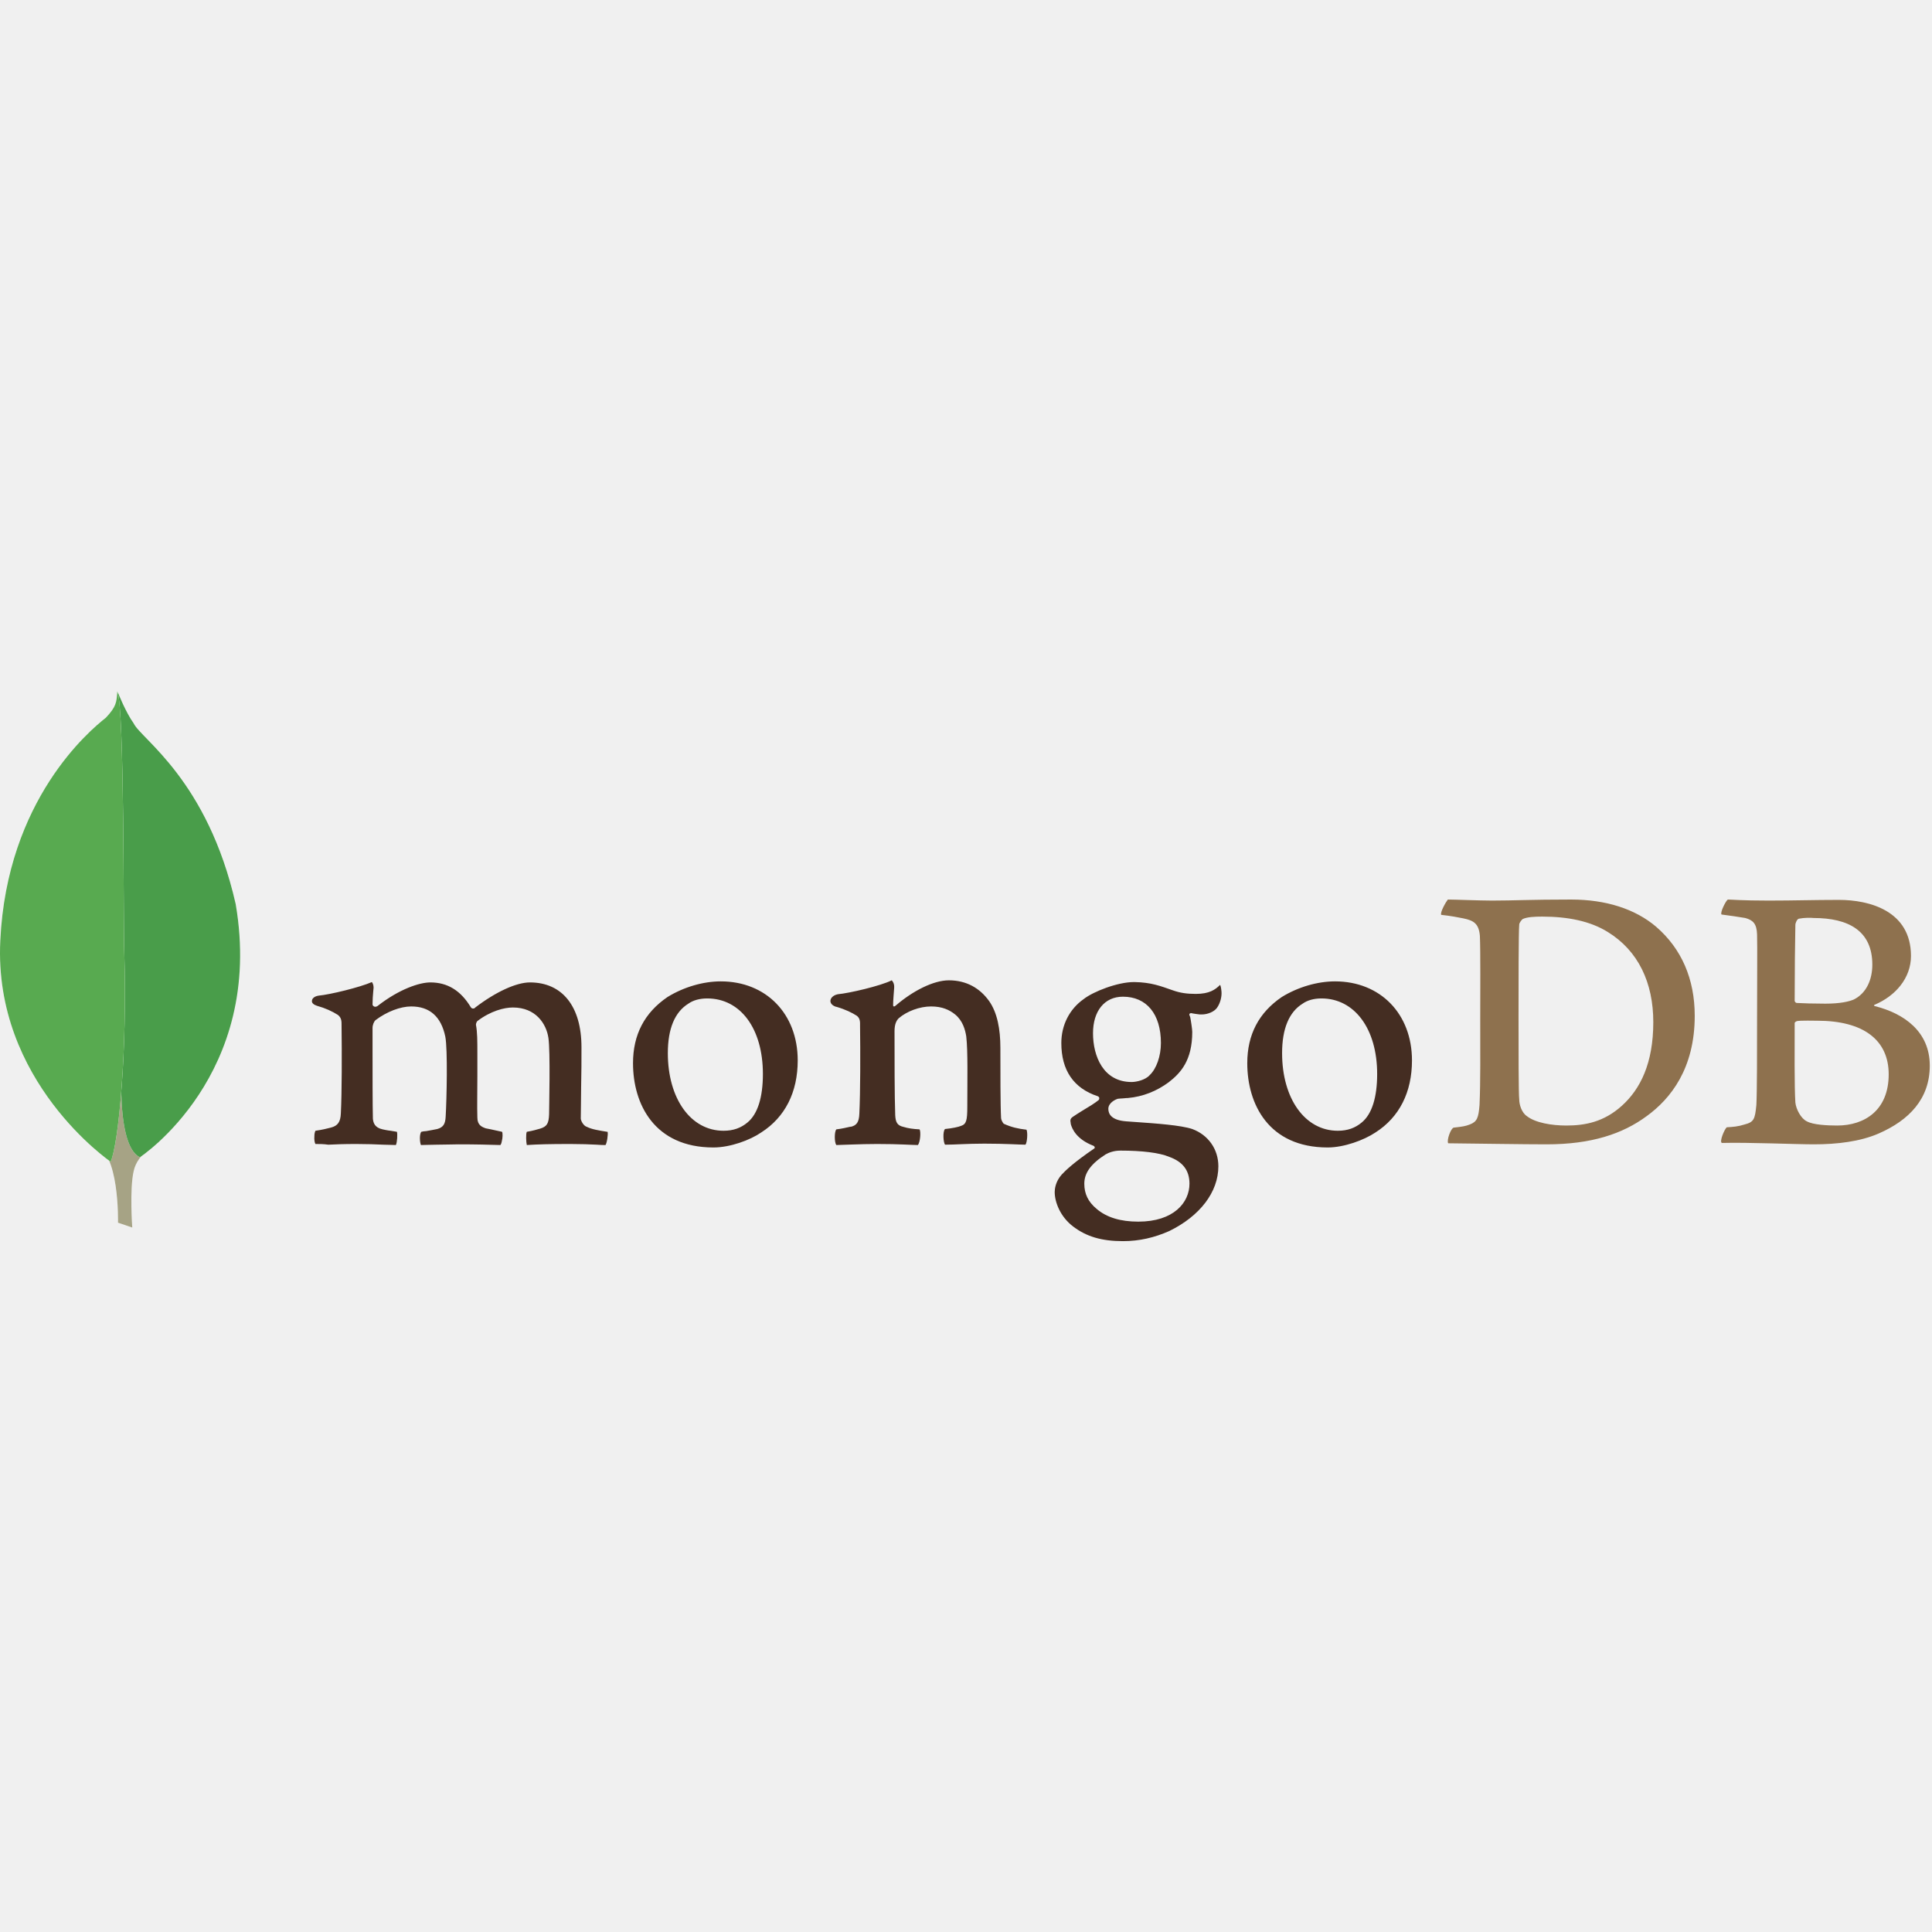
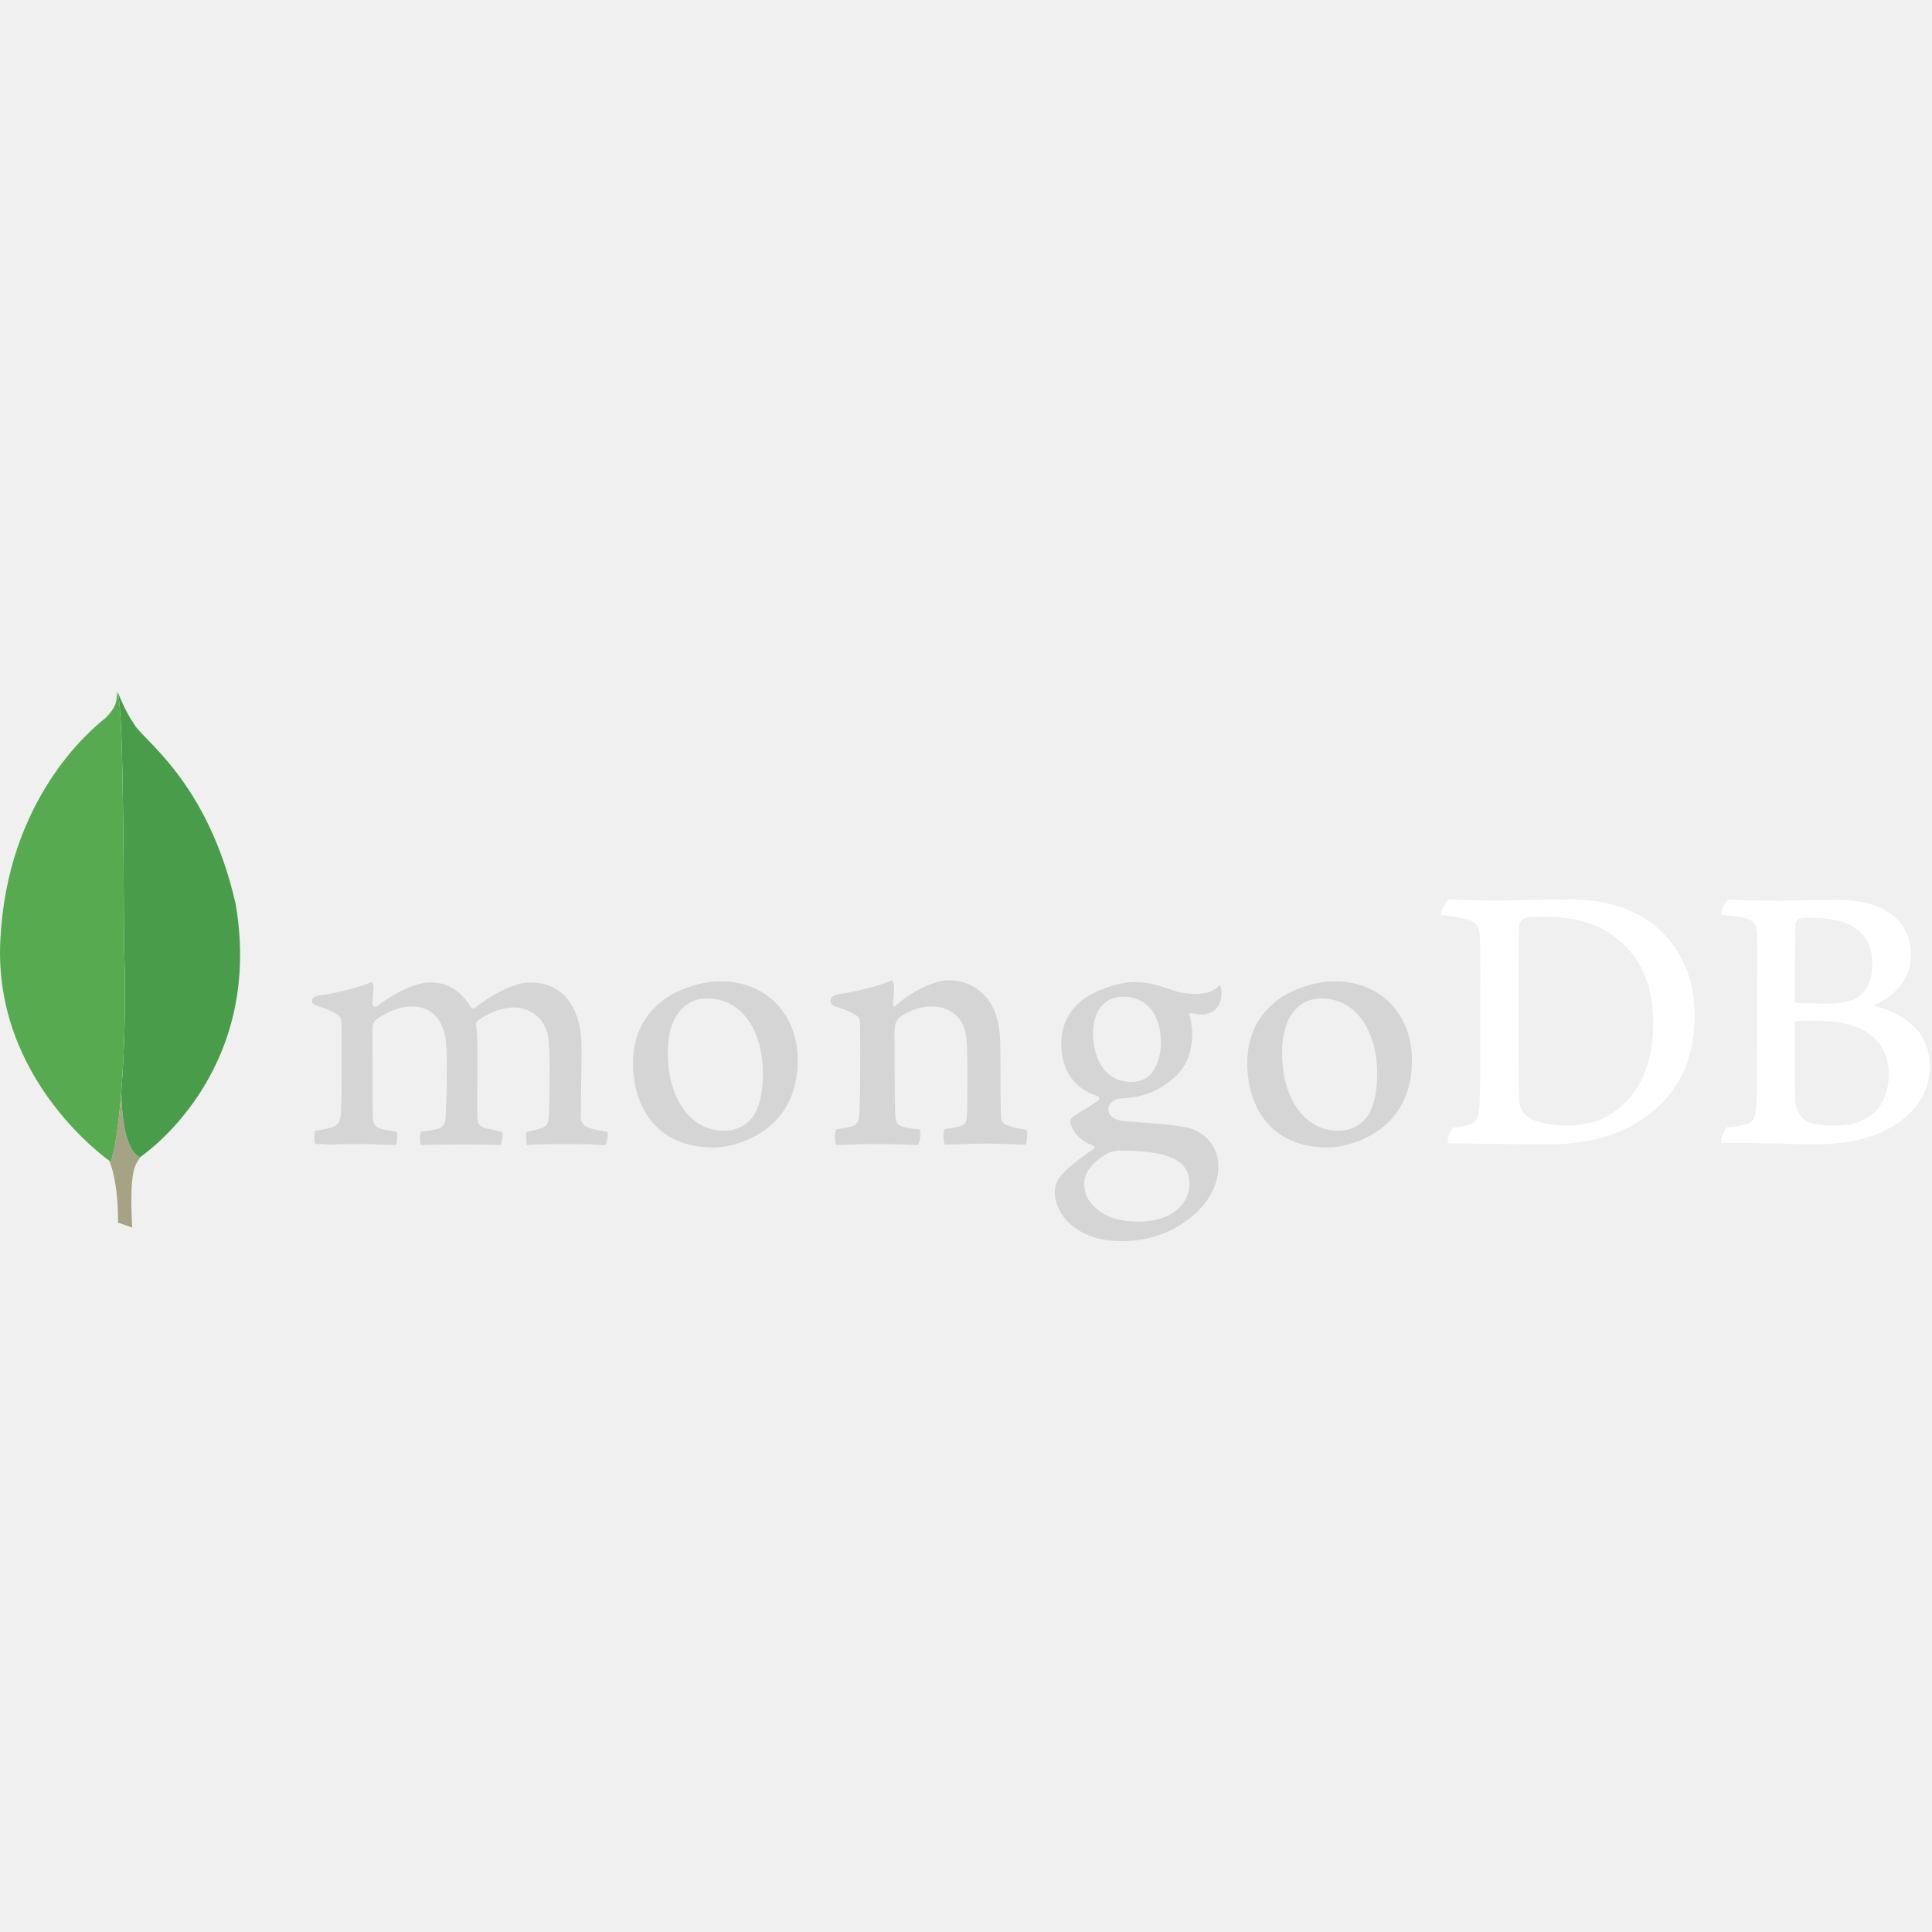
<svg xmlns="http://www.w3.org/2000/svg" width="800px" height="800px" viewBox="0 -183 512 512" version="1.1">
  <defs>

</defs>
  <g stroke="none" stroke-width="1" fill="none" fill-rule="evenodd">
    <g>
-       <path d="M476.713,60.463 C476.252,60.555 475.791,61.57 475.791,62.124 C475.699,65.815 475.607,75.597 475.607,82.241 C475.607,82.426 475.883,82.795 476.16,82.795 C477.544,82.887 480.866,82.979 483.727,82.979 C487.695,82.979 490.002,82.426 491.295,81.873 C494.616,80.211 496.185,76.612 496.185,72.644 C496.185,63.693 489.91,60.278 480.589,60.278 C479.943,60.186 478.098,60.186 476.713,60.463 L476.713,60.463 L476.713,60.463 Z M500.523,101.713 C500.523,92.577 493.786,87.501 481.605,87.501 C481.051,87.501 477.175,87.409 476.252,87.593 C475.975,87.686 475.607,87.871 475.607,88.148 C475.607,94.699 475.514,105.128 475.791,109.187 C475.975,110.941 477.268,113.433 478.837,114.171 C480.497,115.094 484.281,115.278 486.865,115.278 C494.155,115.278 500.523,111.218 500.523,101.713 L500.523,101.713 L500.523,101.713 Z M457.889,55.388 C458.811,55.388 461.58,55.664 468.685,55.664 C475.422,55.664 480.774,55.48 487.326,55.48 C495.354,55.48 506.428,58.34 506.428,70.337 C506.428,76.243 502.275,80.95 496.831,83.257 C496.555,83.349 496.555,83.533 496.831,83.625 C504.582,85.564 511.412,90.362 511.412,99.406 C511.412,108.265 505.875,113.894 497.846,117.401 C492.955,119.523 486.865,120.261 480.682,120.261 C475.975,120.261 463.333,119.708 456.32,119.893 C455.582,119.615 456.966,116.293 457.611,115.74 C459.273,115.647 460.564,115.555 462.318,115.001 C464.81,114.356 465.086,113.617 465.455,109.834 C465.64,106.604 465.64,95.16 465.64,87.04 C465.64,75.874 465.733,68.307 465.64,64.616 C465.548,61.755 464.533,60.832 462.503,60.278 C460.934,60.002 458.35,59.632 456.227,59.356 C455.765,58.894 457.334,55.756 457.889,55.388 L457.889,55.388 L457.889,55.388 Z M404.641,112.787 C406.857,114.539 411.194,115.278 415.07,115.278 C420.053,115.278 425.036,114.356 429.835,110.018 C434.726,105.589 438.14,98.76 438.14,87.871 C438.14,77.442 434.172,68.952 426.051,63.97 C421.437,61.108 415.531,59.909 408.702,59.909 C406.672,59.909 404.734,60.002 403.535,60.555 C403.257,60.74 402.612,61.57 402.612,62.031 C402.427,63.877 402.427,78.088 402.427,86.394 C402.427,94.976 402.427,106.973 402.612,108.357 C402.612,109.742 403.257,111.864 404.641,112.787 L404.641,112.787 L404.641,112.787 Z M383.693,55.388 C385.447,55.388 392.183,55.664 395.413,55.664 C401.228,55.664 405.38,55.388 416.361,55.388 C425.589,55.388 433.341,57.879 438.878,62.585 C445.614,68.399 449.122,76.428 449.122,86.209 C449.122,100.144 442.754,108.173 436.386,112.787 C430.02,117.493 421.714,120.261 409.902,120.261 C403.627,120.261 392.83,120.077 383.878,119.984 L383.786,119.984 C383.325,119.154 384.524,115.924 385.262,115.832 C387.662,115.555 388.308,115.462 389.508,115.001 C391.445,114.263 391.815,113.248 392.092,109.834 C392.368,103.466 392.276,95.807 392.276,87.132 C392.276,80.95 392.368,68.86 392.183,64.984 C391.907,61.755 390.523,60.925 387.754,60.37 C386.37,60.094 384.524,59.724 381.941,59.448 C381.571,58.801 383.232,55.941 383.693,55.388 L383.693,55.388 L383.693,55.388 Z" fill="#8E714E">
+       <path d="M476.713,60.463 C476.252,60.555 475.791,61.57 475.791,62.124 C475.699,65.815 475.607,75.597 475.607,82.241 C475.607,82.426 475.883,82.795 476.16,82.795 C477.544,82.887 480.866,82.979 483.727,82.979 C487.695,82.979 490.002,82.426 491.295,81.873 C494.616,80.211 496.185,76.612 496.185,72.644 C496.185,63.693 489.91,60.278 480.589,60.278 C479.943,60.186 478.098,60.186 476.713,60.463 L476.713,60.463 L476.713,60.463 Z M500.523,101.713 C500.523,92.577 493.786,87.501 481.605,87.501 C481.051,87.501 477.175,87.409 476.252,87.593 C475.975,87.686 475.607,87.871 475.607,88.148 C475.607,94.699 475.514,105.128 475.791,109.187 C475.975,110.941 477.268,113.433 478.837,114.171 C480.497,115.094 484.281,115.278 486.865,115.278 C494.155,115.278 500.523,111.218 500.523,101.713 L500.523,101.713 L500.523,101.713 Z M457.889,55.388 C458.811,55.388 461.58,55.664 468.685,55.664 C475.422,55.664 480.774,55.48 487.326,55.48 C495.354,55.48 506.428,58.34 506.428,70.337 C506.428,76.243 502.275,80.95 496.831,83.257 C496.555,83.349 496.555,83.533 496.831,83.625 C504.582,85.564 511.412,90.362 511.412,99.406 C511.412,108.265 505.875,113.894 497.846,117.401 C492.955,119.523 486.865,120.261 480.682,120.261 C475.975,120.261 463.333,119.708 456.32,119.893 C455.582,119.615 456.966,116.293 457.611,115.74 C459.273,115.647 460.564,115.555 462.318,115.001 C464.81,114.356 465.086,113.617 465.455,109.834 C465.64,106.604 465.64,95.16 465.64,87.04 C465.64,75.874 465.733,68.307 465.64,64.616 C465.548,61.755 464.533,60.832 462.503,60.278 C460.934,60.002 458.35,59.632 456.227,59.356 C455.765,58.894 457.334,55.756 457.889,55.388 L457.889,55.388 L457.889,55.388 Z M404.641,112.787 C406.857,114.539 411.194,115.278 415.07,115.278 C420.053,115.278 425.036,114.356 429.835,110.018 C434.726,105.589 438.14,98.76 438.14,87.871 C438.14,77.442 434.172,68.952 426.051,63.97 C421.437,61.108 415.531,59.909 408.702,59.909 C406.672,59.909 404.734,60.002 403.535,60.555 C403.257,60.74 402.612,61.57 402.612,62.031 C402.427,63.877 402.427,78.088 402.427,86.394 C402.427,94.976 402.427,106.973 402.612,108.357 C402.612,109.742 403.257,111.864 404.641,112.787 L404.641,112.787 L404.641,112.787 Z M383.693,55.388 C385.447,55.388 392.183,55.664 395.413,55.664 C401.228,55.664 405.38,55.388 416.361,55.388 C425.589,55.388 433.341,57.879 438.878,62.585 C445.614,68.399 449.122,76.428 449.122,86.209 C449.122,100.144 442.754,108.173 436.386,112.787 C430.02,117.493 421.714,120.261 409.902,120.261 C403.627,120.261 392.83,120.077 383.878,119.984 L383.786,119.984 C383.325,119.154 384.524,115.924 385.262,115.832 C387.662,115.555 388.308,115.462 389.508,115.001 C391.445,114.263 391.815,113.248 392.092,109.834 C392.368,103.466 392.276,95.807 392.276,87.132 C392.276,80.95 392.368,68.86 392.183,64.984 C391.907,61.755 390.523,60.925 387.754,60.37 C386.37,60.094 384.524,59.724 381.941,59.448 C381.571,58.801 383.232,55.941 383.693,55.388 L383.693,55.388 L383.693,55.388 Z" fill="#FFFFFF">

</path>
-       <path d="M272.033,116.385 C269.726,116.108 268.065,115.74 266.035,114.817 C265.758,114.632 265.296,113.71 265.296,113.34 C265.112,110.11 265.112,100.882 265.112,94.699 C265.112,89.716 264.282,85.379 262.159,82.334 C259.667,78.826 256.068,76.797 251.454,76.797 C247.394,76.797 241.949,79.565 237.427,83.441 C237.335,83.533 236.597,84.18 236.689,83.164 C236.689,82.149 236.874,80.119 236.966,78.735 C237.059,77.442 236.32,76.797 236.32,76.797 C233.367,78.273 225.062,80.211 222.016,80.488 C219.802,80.95 219.248,83.072 221.555,83.81 L221.648,83.81 C224.139,84.548 225.8,85.379 227.091,86.209 C228.014,86.948 227.922,87.963 227.922,88.794 C228.014,95.715 228.014,106.327 227.738,112.141 C227.646,114.448 227,115.278 225.339,115.647 L225.523,115.555 C224.231,115.832 223.216,116.108 221.647,116.293 C221.093,116.847 221.093,119.8 221.647,120.446 C222.662,120.446 228.014,120.169 232.445,120.169 C238.535,120.169 241.673,120.446 243.241,120.446 C243.887,119.708 244.072,116.939 243.703,116.293 C241.949,116.201 240.657,116.017 239.458,115.647 C237.797,115.278 237.335,114.448 237.242,112.51 C237.059,107.618 237.059,97.283 237.059,90.27 C237.059,88.332 237.612,87.409 238.165,86.855 C240.288,85.01 243.703,83.718 246.748,83.718 C249.701,83.718 251.639,84.641 253.115,85.841 C255.145,87.501 255.791,89.9 256.068,91.654 C256.529,95.622 256.345,103.466 256.345,110.295 C256.345,113.986 256.068,114.909 254.684,115.37 C254.038,115.647 252.377,116.017 250.439,116.201 C249.793,116.847 249.978,119.708 250.439,120.354 C253.115,120.354 256.253,120.077 260.867,120.077 C266.588,120.077 270.28,120.354 271.756,120.354 C272.217,119.8 272.402,117.124 272.033,116.385 L272.033,116.385 L272.033,116.385 Z M297.595,81.134 C292.704,81.134 289.659,84.918 289.659,90.823 C289.659,96.822 292.335,103.743 299.902,103.743 C301.194,103.743 303.594,103.189 304.7,101.897 C306.454,100.236 307.654,96.914 307.654,93.408 C307.654,85.748 303.87,81.134 297.595,81.134 L297.595,81.134 L297.595,81.134 Z M296.949,121.922 C295.104,121.922 293.811,122.476 292.981,122.938 C289.105,125.429 287.352,127.828 287.352,130.69 C287.352,133.365 288.367,135.487 290.582,137.333 C293.258,139.64 296.949,140.748 301.655,140.748 C311.068,140.748 315.221,135.672 315.221,130.69 C315.221,127.182 313.467,124.875 309.869,123.584 C307.285,122.476 302.578,121.922 296.949,121.922 L296.949,121.922 L296.949,121.922 Z M297.595,145.916 C291.966,145.916 287.905,144.716 284.399,142.04 C280.984,139.456 279.508,135.58 279.508,132.904 C279.508,132.166 279.693,130.135 281.354,128.29 C282.368,127.182 284.583,125.06 289.844,121.461 C290.028,121.369 290.12,121.277 290.12,121.092 C290.12,120.907 289.935,120.722 289.751,120.631 C285.414,118.97 284.122,116.293 283.752,114.817 L283.752,114.632 C283.661,114.078 283.476,113.525 284.307,112.971 C284.953,112.51 285.876,111.956 286.89,111.31 C288.459,110.387 290.12,109.372 291.135,108.541 C291.32,108.357 291.32,108.173 291.32,107.988 C291.32,107.803 291.135,107.618 290.951,107.527 C284.492,105.404 281.262,100.605 281.262,93.408 C281.262,88.701 283.384,84.456 287.167,81.78 C289.751,79.749 296.211,77.258 300.456,77.258 L300.733,77.258 C305.07,77.35 307.469,78.273 310.883,79.473 C312.729,80.119 314.483,80.395 316.882,80.395 C320.481,80.395 322.05,79.288 323.341,77.997 C323.434,78.181 323.619,78.643 323.711,79.842 C323.803,81.042 323.434,82.795 322.511,84.087 C321.773,85.102 320.112,85.841 318.451,85.841 L317.989,85.841 C316.328,85.656 315.59,85.471 315.59,85.471 L315.221,85.656 C315.129,85.841 315.221,86.025 315.313,86.302 L315.406,86.487 C315.59,87.317 315.959,89.808 315.959,90.455 C315.959,98.022 312.914,101.343 309.684,103.835 C306.546,106.142 302.948,107.618 298.887,107.988 C298.795,107.988 298.426,107.988 297.595,108.08 C297.134,108.08 296.488,108.173 296.395,108.173 L296.303,108.173 C295.565,108.357 293.72,109.28 293.72,110.848 C293.72,112.232 294.55,113.894 298.518,114.171 C299.348,114.263 300.179,114.263 301.102,114.356 C306.362,114.724 312.914,115.186 315.959,116.201 C320.204,117.769 322.88,121.553 322.88,126.075 C322.88,132.904 317.989,139.272 309.869,143.239 C305.901,144.993 301.932,145.916 297.595,145.916 L297.595,145.916 L297.595,145.916 Z M350.196,81.595 C348.258,81.595 346.504,82.056 345.212,82.979 C341.614,85.194 339.768,89.624 339.768,96.083 C339.768,108.173 345.858,116.663 354.533,116.663 C357.117,116.663 359.147,115.924 360.9,114.448 C363.576,112.232 364.961,107.803 364.961,101.62 C364.961,89.624 358.962,81.595 350.196,81.595 L350.196,81.595 L350.196,81.595 Z M351.857,121.092 C336.169,121.092 330.54,109.557 330.54,98.76 C330.54,91.193 333.585,85.379 339.675,81.226 C344.013,78.55 349.181,77.074 353.795,77.074 C365.791,77.074 374.189,85.656 374.189,98.022 C374.189,106.419 370.867,113.063 364.499,117.124 C361.454,119.154 356.194,121.092 351.856,121.092 L351.857,121.092 L351.857,121.092 Z M187.411,81.595 C185.473,81.595 183.72,82.056 182.427,82.979 C178.829,85.194 176.983,89.624 176.983,96.083 C176.983,108.173 183.073,116.663 191.748,116.663 C194.332,116.663 196.362,115.924 198.116,114.448 C200.791,112.232 202.176,107.803 202.176,101.62 C202.176,89.624 196.27,81.595 187.411,81.595 L187.411,81.595 L187.411,81.595 Z M189.072,121.092 C173.384,121.092 167.755,109.557 167.755,98.76 C167.755,91.193 170.8,85.379 176.89,81.226 C181.228,78.55 186.396,77.074 191.01,77.074 C203.007,77.074 211.404,85.656 211.404,98.022 C211.404,106.419 208.082,113.063 201.714,117.124 C198.761,119.154 193.501,121.092 189.072,121.092 L189.072,121.092 L189.072,121.092 Z M83.594,120.169 C83.409,119.893 83.225,119.062 83.317,118.047 C83.317,117.308 83.502,116.847 83.594,116.663 C85.532,116.385 86.547,116.108 87.654,115.832 C89.5,115.37 90.238,114.356 90.33,112.049 C90.608,106.512 90.608,95.991 90.515,88.701 L90.515,88.516 C90.515,87.686 90.515,86.67 89.5,85.932 C88.023,85.01 86.27,84.18 83.963,83.533 C83.132,83.257 82.579,82.795 82.671,82.241 C82.671,81.688 83.225,81.042 84.425,80.857 C87.47,80.58 95.406,78.643 98.543,77.258 C98.728,77.442 99.005,77.997 99.005,78.735 L98.913,79.749 C98.82,80.765 98.728,81.965 98.728,83.164 C98.728,83.533 99.097,83.81 99.466,83.81 C99.651,83.81 99.836,83.718 100.02,83.625 C105.926,79.011 111.278,77.35 114.046,77.35 C118.569,77.35 122.075,79.473 124.752,83.902 C124.936,84.18 125.121,84.271 125.398,84.271 C125.582,84.271 125.859,84.18 125.951,83.995 C131.396,79.842 136.84,77.35 140.439,77.35 C149.021,77.35 154.097,83.718 154.097,94.515 C154.097,97.56 154.097,101.528 154.005,105.128 C154.005,108.357 153.913,111.31 153.913,113.433 C153.913,113.894 154.558,115.37 155.574,115.647 C156.865,116.293 158.619,116.57 160.926,116.939 L161.018,116.939 C161.203,117.585 160.834,119.984 160.465,120.446 C159.911,120.446 159.08,120.446 158.158,120.354 C156.404,120.261 153.913,120.169 151.144,120.169 C145.423,120.169 142.47,120.261 139.608,120.446 C139.425,119.708 139.332,117.493 139.608,116.939 C141.27,116.663 142.1,116.385 143.116,116.108 C144.962,115.555 145.423,114.724 145.515,112.325 C145.515,110.572 145.884,95.622 145.33,92.023 C144.777,88.332 142.008,83.995 135.917,83.995 C133.61,83.995 130.012,84.918 126.505,87.593 C126.321,87.778 126.136,88.239 126.136,88.516 L126.136,88.609 C126.505,90.546 126.505,92.762 126.505,96.176 L126.505,102.174 C126.505,106.327 126.412,110.203 126.505,113.155 C126.505,115.186 127.705,115.647 128.72,116.017 C129.274,116.108 129.642,116.201 130.104,116.293 C130.935,116.478 131.765,116.663 133.057,116.939 C133.242,117.308 133.242,118.508 132.965,119.523 C132.872,120.077 132.687,120.354 132.596,120.446 C129.458,120.354 126.228,120.261 121.522,120.261 C120.138,120.261 117.738,120.354 115.708,120.354 C114.046,120.354 112.478,120.446 111.556,120.446 C111.463,120.261 111.278,119.615 111.278,118.6 C111.278,117.769 111.463,117.124 111.648,116.939 C112.109,116.847 112.478,116.755 112.94,116.755 C114.046,116.57 114.969,116.385 115.892,116.201 C117.461,115.74 118.015,114.909 118.107,112.879 C118.384,108.265 118.661,95.069 118.015,91.746 C116.908,86.394 113.863,83.718 108.971,83.718 C106.111,83.718 102.511,85.102 99.559,87.317 C99.097,87.686 98.728,88.609 98.728,89.439 L98.728,94.884 C98.728,101.528 98.728,109.834 98.82,113.433 C98.913,114.539 99.281,115.832 101.404,116.293 C101.866,116.385 102.604,116.57 103.527,116.663 L105.188,116.939 C105.373,117.493 105.28,119.708 104.911,120.446 C103.988,120.446 102.881,120.354 101.588,120.354 C99.651,120.261 97.159,120.169 94.391,120.169 C91.161,120.169 88.854,120.261 87.008,120.354 C85.716,120.169 84.701,120.169 83.594,120.169 L83.594,120.169 L83.594,120.169 Z" fill="#442D22">
+       <path d="M272.033,116.385 C269.726,116.108 268.065,115.74 266.035,114.817 C265.758,114.632 265.296,113.71 265.296,113.34 C265.112,110.11 265.112,100.882 265.112,94.699 C265.112,89.716 264.282,85.379 262.159,82.334 C259.667,78.826 256.068,76.797 251.454,76.797 C247.394,76.797 241.949,79.565 237.427,83.441 C237.335,83.533 236.597,84.18 236.689,83.164 C236.689,82.149 236.874,80.119 236.966,78.735 C237.059,77.442 236.32,76.797 236.32,76.797 C233.367,78.273 225.062,80.211 222.016,80.488 C219.802,80.95 219.248,83.072 221.555,83.81 L221.648,83.81 C224.139,84.548 225.8,85.379 227.091,86.209 C228.014,86.948 227.922,87.963 227.922,88.794 C228.014,95.715 228.014,106.327 227.738,112.141 C227.646,114.448 227,115.278 225.339,115.647 L225.523,115.555 C224.231,115.832 223.216,116.108 221.647,116.293 C221.093,116.847 221.093,119.8 221.647,120.446 C222.662,120.446 228.014,120.169 232.445,120.169 C238.535,120.169 241.673,120.446 243.241,120.446 C243.887,119.708 244.072,116.939 243.703,116.293 C241.949,116.201 240.657,116.017 239.458,115.647 C237.797,115.278 237.335,114.448 237.242,112.51 C237.059,107.618 237.059,97.283 237.059,90.27 C237.059,88.332 237.612,87.409 238.165,86.855 C240.288,85.01 243.703,83.718 246.748,83.718 C249.701,83.718 251.639,84.641 253.115,85.841 C255.145,87.501 255.791,89.9 256.068,91.654 C256.529,95.622 256.345,103.466 256.345,110.295 C256.345,113.986 256.068,114.909 254.684,115.37 C254.038,115.647 252.377,116.017 250.439,116.201 C249.793,116.847 249.978,119.708 250.439,120.354 C253.115,120.354 256.253,120.077 260.867,120.077 C266.588,120.077 270.28,120.354 271.756,120.354 C272.217,119.8 272.402,117.124 272.033,116.385 L272.033,116.385 L272.033,116.385 Z M297.595,81.134 C292.704,81.134 289.659,84.918 289.659,90.823 C289.659,96.822 292.335,103.743 299.902,103.743 C301.194,103.743 303.594,103.189 304.7,101.897 C306.454,100.236 307.654,96.914 307.654,93.408 C307.654,85.748 303.87,81.134 297.595,81.134 L297.595,81.134 L297.595,81.134 Z M296.949,121.922 C295.104,121.922 293.811,122.476 292.981,122.938 C289.105,125.429 287.352,127.828 287.352,130.69 C287.352,133.365 288.367,135.487 290.582,137.333 C293.258,139.64 296.949,140.748 301.655,140.748 C311.068,140.748 315.221,135.672 315.221,130.69 C315.221,127.182 313.467,124.875 309.869,123.584 C307.285,122.476 302.578,121.922 296.949,121.922 L296.949,121.922 L296.949,121.922 Z M297.595,145.916 C291.966,145.916 287.905,144.716 284.399,142.04 C280.984,139.456 279.508,135.58 279.508,132.904 C279.508,132.166 279.693,130.135 281.354,128.29 C282.368,127.182 284.583,125.06 289.844,121.461 C290.028,121.369 290.12,121.277 290.12,121.092 C290.12,120.907 289.935,120.722 289.751,120.631 C285.414,118.97 284.122,116.293 283.752,114.817 L283.752,114.632 C283.661,114.078 283.476,113.525 284.307,112.971 C284.953,112.51 285.876,111.956 286.89,111.31 C288.459,110.387 290.12,109.372 291.135,108.541 C291.32,108.357 291.32,108.173 291.32,107.988 C291.32,107.803 291.135,107.618 290.951,107.527 C284.492,105.404 281.262,100.605 281.262,93.408 C281.262,88.701 283.384,84.456 287.167,81.78 C289.751,79.749 296.211,77.258 300.456,77.258 L300.733,77.258 C305.07,77.35 307.469,78.273 310.883,79.473 C312.729,80.119 314.483,80.395 316.882,80.395 C320.481,80.395 322.05,79.288 323.341,77.997 C323.434,78.181 323.619,78.643 323.711,79.842 C323.803,81.042 323.434,82.795 322.511,84.087 C321.773,85.102 320.112,85.841 318.451,85.841 L317.989,85.841 C316.328,85.656 315.59,85.471 315.59,85.471 L315.221,85.656 C315.129,85.841 315.221,86.025 315.313,86.302 L315.406,86.487 C315.59,87.317 315.959,89.808 315.959,90.455 C315.959,98.022 312.914,101.343 309.684,103.835 C306.546,106.142 302.948,107.618 298.887,107.988 C298.795,107.988 298.426,107.988 297.595,108.08 C297.134,108.08 296.488,108.173 296.395,108.173 L296.303,108.173 C295.565,108.357 293.72,109.28 293.72,110.848 C293.72,112.232 294.55,113.894 298.518,114.171 C299.348,114.263 300.179,114.263 301.102,114.356 C306.362,114.724 312.914,115.186 315.959,116.201 C320.204,117.769 322.88,121.553 322.88,126.075 C322.88,132.904 317.989,139.272 309.869,143.239 C305.901,144.993 301.932,145.916 297.595,145.916 L297.595,145.916 L297.595,145.916 Z M350.196,81.595 C348.258,81.595 346.504,82.056 345.212,82.979 C341.614,85.194 339.768,89.624 339.768,96.083 C339.768,108.173 345.858,116.663 354.533,116.663 C357.117,116.663 359.147,115.924 360.9,114.448 C363.576,112.232 364.961,107.803 364.961,101.62 C364.961,89.624 358.962,81.595 350.196,81.595 L350.196,81.595 L350.196,81.595 Z M351.857,121.092 C336.169,121.092 330.54,109.557 330.54,98.76 C330.54,91.193 333.585,85.379 339.675,81.226 C344.013,78.55 349.181,77.074 353.795,77.074 C365.791,77.074 374.189,85.656 374.189,98.022 C374.189,106.419 370.867,113.063 364.499,117.124 C361.454,119.154 356.194,121.092 351.856,121.092 L351.857,121.092 L351.857,121.092 Z M187.411,81.595 C185.473,81.595 183.72,82.056 182.427,82.979 C178.829,85.194 176.983,89.624 176.983,96.083 C176.983,108.173 183.073,116.663 191.748,116.663 C194.332,116.663 196.362,115.924 198.116,114.448 C200.791,112.232 202.176,107.803 202.176,101.62 C202.176,89.624 196.27,81.595 187.411,81.595 L187.411,81.595 L187.411,81.595 Z M189.072,121.092 C173.384,121.092 167.755,109.557 167.755,98.76 C167.755,91.193 170.8,85.379 176.89,81.226 C181.228,78.55 186.396,77.074 191.01,77.074 C203.007,77.074 211.404,85.656 211.404,98.022 C211.404,106.419 208.082,113.063 201.714,117.124 C198.761,119.154 193.501,121.092 189.072,121.092 L189.072,121.092 L189.072,121.092 Z M83.594,120.169 C83.409,119.893 83.225,119.062 83.317,118.047 C83.317,117.308 83.502,116.847 83.594,116.663 C85.532,116.385 86.547,116.108 87.654,115.832 C89.5,115.37 90.238,114.356 90.33,112.049 C90.608,106.512 90.608,95.991 90.515,88.701 L90.515,88.516 C90.515,87.686 90.515,86.67 89.5,85.932 C88.023,85.01 86.27,84.18 83.963,83.533 C83.132,83.257 82.579,82.795 82.671,82.241 C82.671,81.688 83.225,81.042 84.425,80.857 C87.47,80.58 95.406,78.643 98.543,77.258 C98.728,77.442 99.005,77.997 99.005,78.735 L98.913,79.749 C98.82,80.765 98.728,81.965 98.728,83.164 C98.728,83.533 99.097,83.81 99.466,83.81 C99.651,83.81 99.836,83.718 100.02,83.625 C105.926,79.011 111.278,77.35 114.046,77.35 C118.569,77.35 122.075,79.473 124.752,83.902 C124.936,84.18 125.121,84.271 125.398,84.271 C125.582,84.271 125.859,84.18 125.951,83.995 C131.396,79.842 136.84,77.35 140.439,77.35 C149.021,77.35 154.097,83.718 154.097,94.515 C154.097,97.56 154.097,101.528 154.005,105.128 C154.005,108.357 153.913,111.31 153.913,113.433 C153.913,113.894 154.558,115.37 155.574,115.647 C156.865,116.293 158.619,116.57 160.926,116.939 L161.018,116.939 C161.203,117.585 160.834,119.984 160.465,120.446 C159.911,120.446 159.08,120.446 158.158,120.354 C156.404,120.261 153.913,120.169 151.144,120.169 C145.423,120.169 142.47,120.261 139.608,120.446 C139.425,119.708 139.332,117.493 139.608,116.939 C141.27,116.663 142.1,116.385 143.116,116.108 C144.962,115.555 145.423,114.724 145.515,112.325 C145.515,110.572 145.884,95.622 145.33,92.023 C144.777,88.332 142.008,83.995 135.917,83.995 C133.61,83.995 130.012,84.918 126.505,87.593 C126.321,87.778 126.136,88.239 126.136,88.516 L126.136,88.609 C126.505,90.546 126.505,92.762 126.505,96.176 L126.505,102.174 C126.505,106.327 126.412,110.203 126.505,113.155 C126.505,115.186 127.705,115.647 128.72,116.017 C129.274,116.108 129.642,116.201 130.104,116.293 C130.935,116.478 131.765,116.663 133.057,116.939 C133.242,117.308 133.242,118.508 132.965,119.523 C132.872,120.077 132.687,120.354 132.596,120.446 C129.458,120.354 126.228,120.261 121.522,120.261 C120.138,120.261 117.738,120.354 115.708,120.354 C114.046,120.354 112.478,120.446 111.556,120.446 C111.463,120.261 111.278,119.615 111.278,118.6 C111.278,117.769 111.463,117.124 111.648,116.939 C112.109,116.847 112.478,116.755 112.94,116.755 C114.046,116.57 114.969,116.385 115.892,116.201 C117.461,115.74 118.015,114.909 118.107,112.879 C118.384,108.265 118.661,95.069 118.015,91.746 C116.908,86.394 113.863,83.718 108.971,83.718 C106.111,83.718 102.511,85.102 99.559,87.317 C99.097,87.686 98.728,88.609 98.728,89.439 L98.728,94.884 C98.728,101.528 98.728,109.834 98.82,113.433 C98.913,114.539 99.281,115.832 101.404,116.293 C101.866,116.385 102.604,116.57 103.527,116.663 L105.188,116.939 C105.373,117.493 105.28,119.708 104.911,120.446 C103.988,120.446 102.881,120.354 101.588,120.354 C99.651,120.261 97.159,120.169 94.391,120.169 C91.161,120.169 88.854,120.261 87.008,120.354 C85.716,120.169 84.701,120.169 83.594,120.169 L83.594,120.169 L83.594,120.169 Z" fill="#d5d5d5">

</path>
      <g>
        <path d="M35.053,142.317 L31.27,141.024 C31.27,141.024 31.732,121.738 24.811,120.354 C20.197,115.001 25.549,-106.659 42.159,119.615 C42.159,119.615 36.438,122.476 35.423,127.367 C34.315,132.166 35.053,142.317 35.053,142.317 L35.053,142.317 L35.053,142.317 Z" fill="#FFFFFF">

</path>
        <path d="M35.053,142.317 L31.27,141.024 C31.27,141.024 31.732,121.738 24.811,120.354 C20.197,115.001 25.549,-106.659 42.159,119.615 C42.159,119.615 36.438,122.476 35.423,127.367 C34.315,132.166 35.053,142.317 35.053,142.317 L35.053,142.317 L35.053,142.317 Z" fill="#A6A385">

</path>
        <path d="M37.084,123.676 C37.084,123.676 70.213,101.897 62.461,56.587 C54.987,23.643 37.36,12.846 35.423,8.693 C33.301,5.74 31.27,0.572 31.27,0.572 L32.655,92.207 C32.655,92.3 29.794,120.261 37.084,123.676" fill="#FFFFFF">

</path>
        <path d="M37.084,123.676 C37.084,123.676 70.213,101.897 62.461,56.587 C54.987,23.643 37.36,12.846 35.423,8.693 C33.301,5.74 31.27,0.572 31.27,0.572 L32.655,92.207 C32.655,92.3 29.794,120.261 37.084,123.676" fill="#499D4A">

</path>
        <path d="M29.333,124.875 C29.333,124.875 -1.767,103.65 0.079,66.277 C1.832,28.903 23.795,10.539 28.04,7.216 C30.809,4.264 30.901,3.156 31.086,0.203 C33.024,4.356 32.655,62.309 32.931,69.137 C33.762,95.437 31.455,119.893 29.333,124.875 L29.333,124.875 L29.333,124.875 Z" fill="#FFFFFF">

</path>
        <path d="M29.333,124.875 C29.333,124.875 -1.767,103.65 0.079,66.277 C1.832,28.903 23.795,10.539 28.04,7.216 C30.809,4.264 30.901,3.156 31.086,0.203 C33.024,4.356 32.655,62.309 32.931,69.137 C33.762,95.437 31.455,119.893 29.333,124.875 L29.333,124.875 L29.333,124.875 Z" fill="#58AA50">

</path>
      </g>
    </g>
  </g>
</svg>
